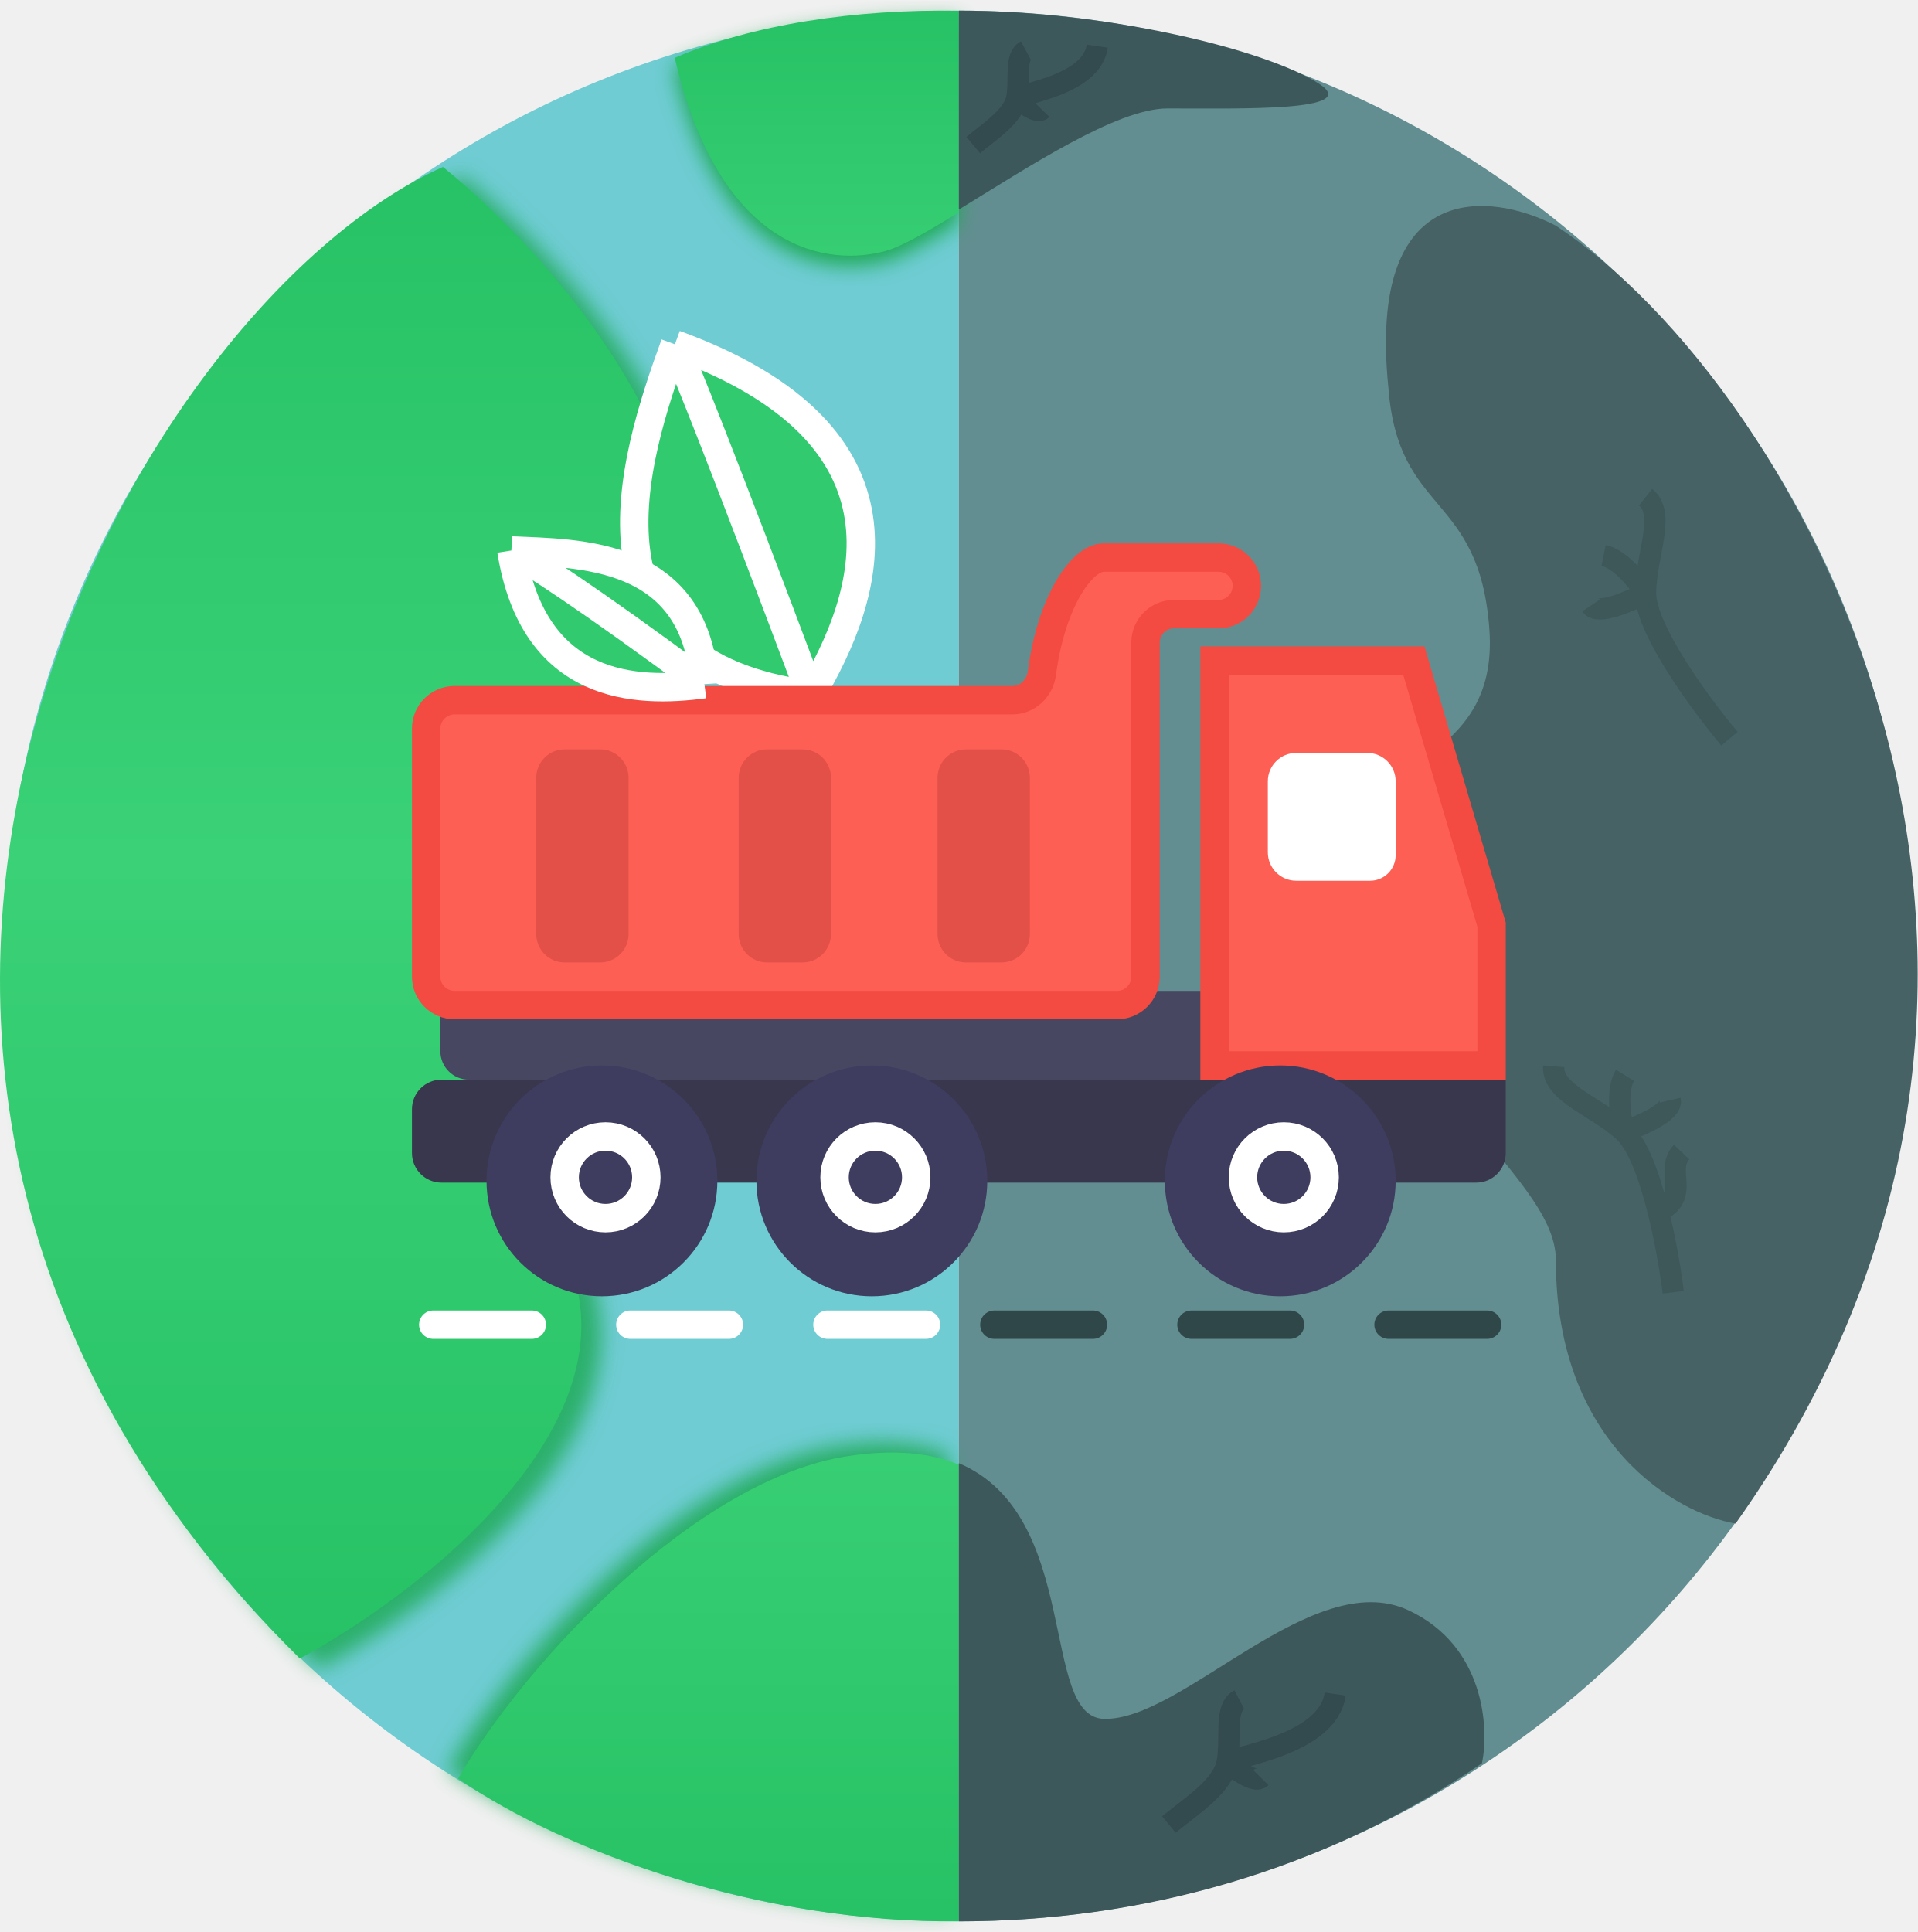
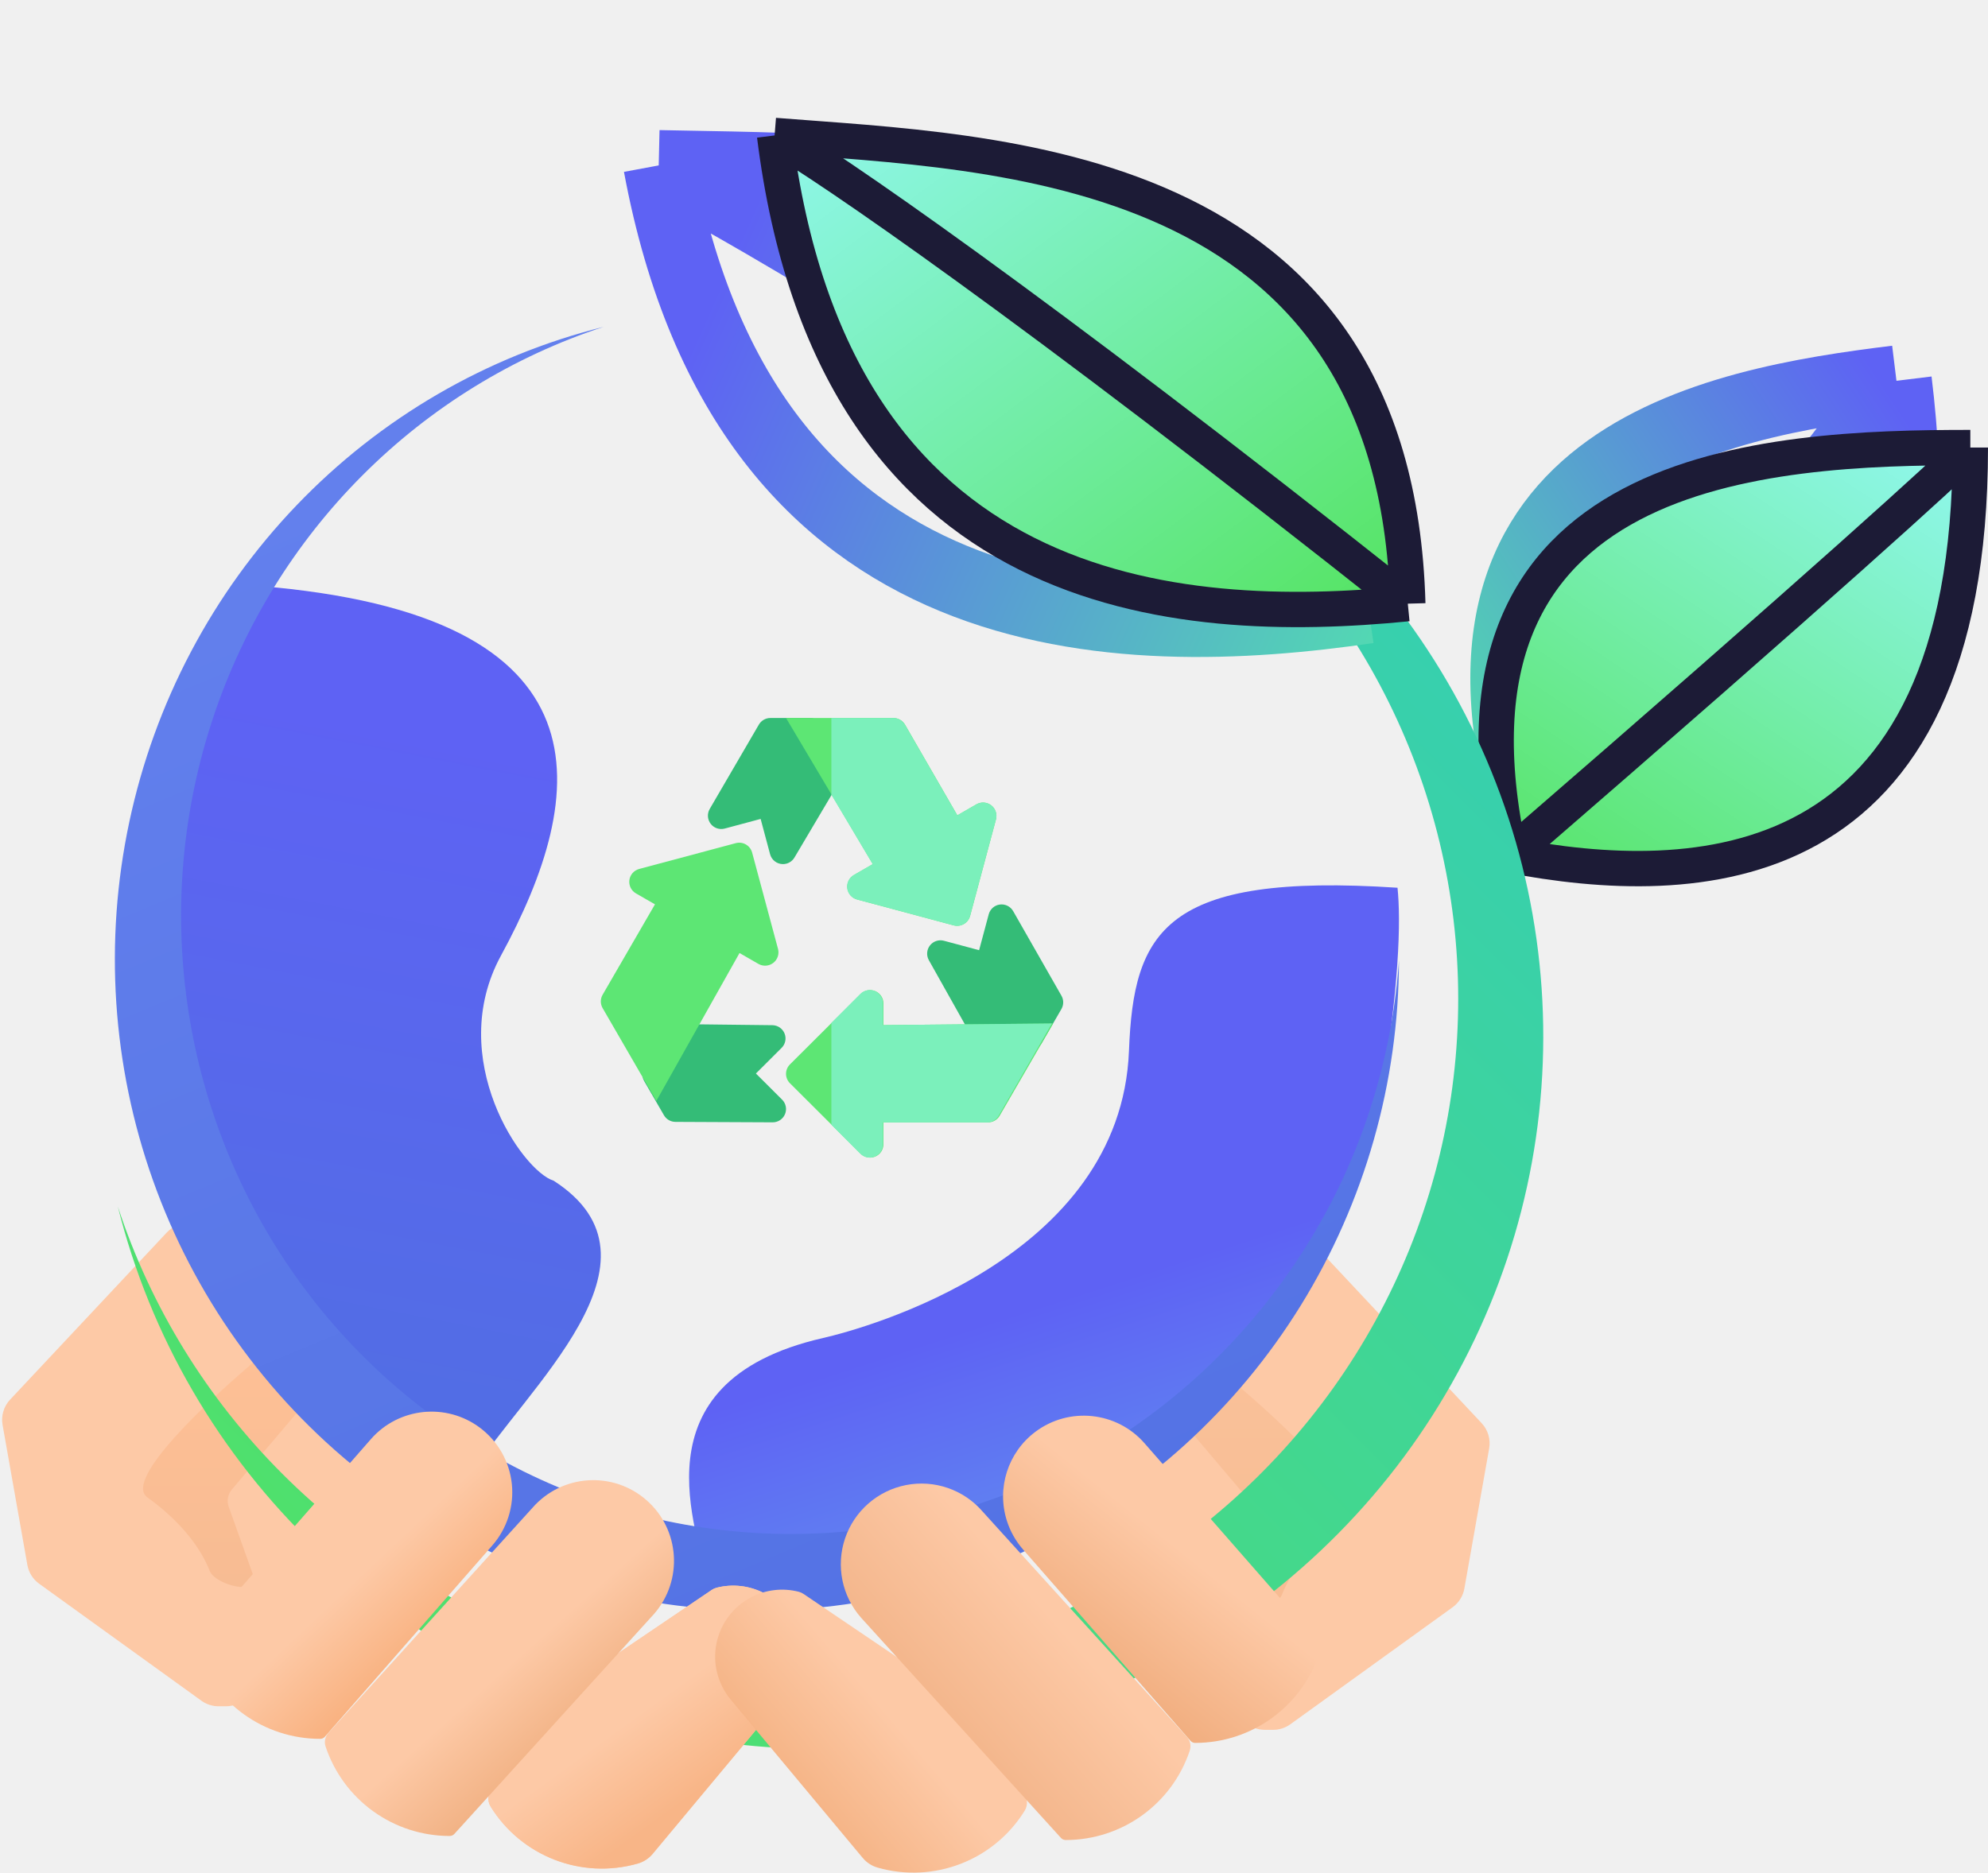
- <svg xmlns="http://www.w3.org/2000/svg" viewBox="0 0 540 544" fill="none">
-   <path d="M1 272c0 148.565 120.435 269 269 269V3C121.435 3 1 123.435 1 272z" fill="#6ECCD2" />
-   <path d="M539 272c0 148.565-120.435 269-269 269V3c148.565 0 269 120.435 269 269z" fill="#628E91" />
-   <g filter="url(#filter0_d)">
-     <path d="M181.691 202.248c38.347-56-21.999-126.832-56.965-155.248C36.501 86.505-83.68 300.663 84.435 467c37.05-20.099 105.453-74.158 68.774-124.059-18.062-24.951-19.452-70.693 28.482-140.693z" fill="url(#paint0_linear)" />
-   </g>
-   <g filter="url(#filter1_d)">
-     <path d="M238.744 410.002c-42.37 6.442-90.064 57.059-109.744 90.786 29.867 20.79 86.128 40.888 141 40.195V412.416c-7.788-3.271-17.92-4.441-31.256-2.414z" fill="url(#paint1_linear)" />
-   </g>
-   <path d="M396.544 453.385c-26.968-12.516-63.618 31.291-85.746 30.596-18.081-.568-6.151-57.316-40.798-71.981v129c51.171 0 102.342-13.907 147.289-44.503 2.075-9.735.83-33.098-20.745-43.112z" fill="#3D585B" />
-   <path d="M390.968 109.315c-6.101-59.36 28.887-55.245 47.143-45.768 69.328 45.768 160.841 210.118 50.61 365.453-16.408-2.774-50.61-22.052-50.61-74.2 0-25.658-54.075-50.623-54.075-117.888-1.387-23.578 38.13-20.804 35.357-59.638-2.773-38.833-25.651-31.899-28.425-67.959z" fill="#466265" />
-   <g filter="url(#filter2_d)">
-     <path d="M249.31 70.685C234.138 74.87 203.103 72.08 190 16.291c21.686-9.437 51.02-13.767 80-13.25v56.732c-8.595 5.32-15.996 9.618-20.69 10.912z" fill="url(#paint2_linear)" />
-   </g>
-   <path d="M371.542 23.65c11.887 7.785-22.104 6.884-42.827 6.884C314.403 30.534 289.219 47.28 270 59V3c42.136 0 86.988 11.12 101.542 20.65z" fill="#3D585B" />
-   <path d="M487 208c-7.879-9.379-23.636-30.717-23.636-41.034m0 0c0-10.318 5.909-22.276 0-26.966m0 26.966c-1.97-3.127-7.091-9.614-11.819-10.552m11.819 10.552c-4.334 2.344-13.473 6.331-15.364 3.517m23.161 193.386c-.696-5.679-2.129-14.395-4.229-22.787m-9.678-22.467c-7.55-7.032-20.33-10.861-19.732-18.379m19.732 18.379c-.944-3.571-2.199-11.738.339-15.835m-.339 15.835c4.671-1.571 13.821-5.538 13.052-8.839m-13.052 8.839c4.023 3.747 7.284 12.896 9.678 22.467m0 0c9.371-4.193 1.733-11.588 6.606-16.697" stroke="#3E585A" stroke-width="6" />
-   <path d="M329.12 513.73c6.307-5.164 15.103-10.661 16.421-17.433m0 0c1.318-6.771-.985-15.365 3.445-17.699m-3.445 17.699c1.677-1.803 28.335-4.748 30.445-19.3m-30.445 19.3c2.51 2.086 7.927 5.854 9.512 4.245M274.038 40.84c4.704-3.913 11.261-8.083 12.257-13.2m0 0c.995-5.116-.699-11.6 2.602-13.373m-2.602 13.373c1.251-1.366 21.092-3.65 22.694-14.642M286.295 27.64c1.863 1.57 5.884 4.402 7.067 3.184" stroke="#334B4E" stroke-width="6" />
-   <path d="M424 304H124.324a8.324 8.324 0 00-8.324 8.324v12.352a8.324 8.324 0 008.324 8.324h291.352a8.324 8.324 0 008.324-8.324V304z" fill="#38374E" />
-   <rect x="124" y="279" width="222" height="25" rx="8" fill="#484761" />
-   <path d="M342 186h56.121L420 260.335V300h-78V186z" fill="#FE5F55" stroke="#F34B41" stroke-width="8" />
-   <path d="M365 215h20a5 5 0 015 5v20.8a4.2 4.2 0 01-4.2 4.2H365a5 5 0 01-5-5v-20a5 5 0 015-5z" fill="#fff" stroke="#fff" stroke-width="6" stroke-linecap="round" />
-   <path d="M190.046 96.945c70.618 25.748 54.724 71.007 38.263 98.717-68.154-8.948-50.286-65.686-38.263-98.717z" fill="#31CA6E" />
-   <path d="M228.309 195.662c-25.17-67.168-35.996-93.798-38.263-98.717m38.263 98.717c16.461-27.71 32.355-72.969-38.263-98.717m38.263 98.717c-68.154-8.948-50.286-65.686-38.263-98.717" stroke="#fff" stroke-width="8" />
-   <path d="M128 197.154h157.086c4.277 0 7.755-3.378 8.303-7.62C295.971 169.545 304.581 157 310.766 157h32.272a7.962 7.962 0 110 15.923h-12.479a8 8 0 00-8 8V275a8 8 0 01-8 8H128a8 8 0 01-8-8v-69.846a8 8 0 018-8z" fill="#FE5F55" stroke="#F34B41" stroke-width="8" />
-   <rect x="155" y="215" width="18" height="52" rx="4" fill="#E25047" stroke="#E25047" stroke-width="8" />
-   <rect x="268" y="215" width="18" height="52" rx="4" fill="#E25047" stroke="#E25047" stroke-width="8" />
-   <rect x="212" y="215" width="18" height="52" rx="4" fill="#E25047" stroke="#E25047" stroke-width="8" />
-   <circle cx="169.5" cy="332.5" r="32.5" fill="#3F3D5F" />
-   <circle cx="170.5" cy="331.5" r="11.5" stroke="#fff" stroke-width="8" />
-   <circle cx="245.5" cy="332.5" r="32.5" fill="#3F3D5F" />
-   <circle cx="246.5" cy="331.5" r="11.5" stroke="#fff" stroke-width="8" />
-   <circle cx="360.5" cy="332.5" r="32.5" fill="#3F3D5F" />
-   <circle cx="361.5" cy="331.5" r="11.5" stroke="#fff" stroke-width="8" />
-   <path d="M144 155c6.271 39.314 35.126 40.229 54.346 37.635C196.014 155.107 162.559 155.848 144 155z" fill="#31CA6E" />
-   <path d="M198.346 192.635C165.635 168.305 148.486 157.408 144 155m54.346 37.635c-19.22 2.594-48.075 1.679-54.346-37.635m54.346 37.635C196.014 155.107 162.559 155.848 144 155" stroke="#fff" stroke-width="8" />
-   <path d="M122 373h140" stroke="#fff" stroke-width="8" stroke-linecap="round" stroke-linejoin="round" stroke-dasharray="27.75 27.75" />
-   <path d="M280 373h140" stroke="#304749" stroke-width="8" stroke-linecap="round" stroke-linejoin="round" stroke-dasharray="27.75 27.75" />
+ <svg xmlns="http://www.w3.org/2000/svg" width="675" height="636" viewBox="0 0 675 636" fill="none">
+   <path d="M432.27 587.5h-2.799a9.998 9.998 0 01-6.86-2.725l-85.602-80.723c-4.294-4.048-4.166-10.915.275-14.801l69.281-60.621a10.005 10.005 0 015.656-2.431l29.403-2.744a10.003 10.003 0 018.225 3.117l53.227 56.776a9.998 9.998 0 012.551 8.582l-8.42 47.576a9.999 9.999 0 01-3.997 6.367l-55.09 39.737a9.997 9.997 0 01-5.85 1.89z" fill="#FDC9A6" />
+   <path d="M427.764 513.861l-24.985-29.49a6.001 6.001 0 01-.008-7.748l6.443-7.635c2.104-2.494 5.808-2.86 8.313-.768 18.716 15.635 47.085 42.38 38.973 48.28-11.925 8.655-18.239 17.503-21.266 25.154-1.378 3.483-11.477 7.139-13.944 4.32a3.336 3.336 0 01-.631-3.319l8.178-22.898a5.999 5.999 0 00-1.073-5.896z" fill="url(#paint0_linear)" />
+   <path d="M74.23 579.5h2.489c2.734 0 5.349-1.12 7.236-3.098l73.2-76.75a9.998 9.998 0 00.249-13.533l-57.283-64.661a10.003 10.003 0 00-6.556-3.325l-28.69-2.678a10.002 10.002 0 00-8.224 3.117L3.424 475.348a10 10 0 00-2.551 8.582l8.42 47.576a10 10 0 003.997 6.367l55.09 39.737a9.997 9.997 0 005.85 1.89z" fill="#FDC9A6" />
+   <path d="M78.736 505.861l24.985-29.49a6.001 6.001 0 00.008-7.748l-6.443-7.635c-2.104-2.494-5.808-2.86-8.313-.768C70.257 475.855 41.888 502.6 50 508.5c11.925 8.655 18.239 17.503 21.266 25.154 1.378 3.483 11.477 7.139 13.944 4.32a3.336 3.336 0 00.631-3.319l-8.178-22.898a5.999 5.999 0 011.073-5.896z" fill="url(#paint1_linear)" />
+   <path d="M521.257 285.85c84.181-104.938 116.85-148.071 122.662-156.521M521.257 285.85c57.059 5.151 141.11-6.275 122.662-156.521M521.257 285.85c-42.689-130.914 60.969-148.946 122.662-156.521" stroke="url(#paint2_linear)" stroke-width="24" />
+   <path d="M669 152c0 149.287-94.177 150.368-156.362 138.469C483.307 157.193 599.985 152 669 152z" fill="url(#paint3_linear)" />
+   <path d="M512.638 290.469C619.611 197.868 661.452 159.573 669 152M512.638 290.469C574.823 302.368 669 301.287 669 152M512.638 290.469C483.307 157.193 599.985 152 669 152" stroke="#1C1B36" stroke-width="12" />
+   <path d="M170.093 324.558C199.728 270.138 209.449 208.863 87.79 199c-34.987 80.963-74.988 250.71 71.957 302 18.687-29.59 70.148-73 28.237-100-10.735-3.288-36.92-41.5-17.891-76.442z" fill="url(#paint4_linear)" />
+   <path d="M383.33 356.857c1.575-40.526 11.904-60.564 91.178-55.357 1.128 11.069.832 32.65-6.508 77l-16 45-15.627 23.883-59.982 51.832c-30.594 11.307-96.208 59.255-136.69 37.471-1.658-15.462-25.92-67.279 39.786-82.273 14.04-3.204 101.097-26.902 103.843-97.556z" fill="url(#paint5_linear)" />
+   <path d="M431.265 440.758c-19.999 25.81-45.685 46.503-74.99 60.42-29.308 13.916-61.422 20.669-93.765 19.716-32.345-.953-64.018-9.585-92.48-25.203-28.461-15.621-52.918-37.792-71.408-64.736-18.49-26.942-30.498-57.909-35.061-90.414a212.978 212.978 0 018.788-96.75c10.34-31.11 27.724-59.328 50.755-82.389 23.032-23.062 51.07-40.324 81.866-50.402-39.683 9.896-75.826 30.91-104.305 60.645-28.48 29.734-48.15 66.992-56.765 107.523-8.615 40.531-5.83 82.703 8.038 121.704 13.869 39.004 38.262 73.264 70.397 98.878 32.135 25.613 70.718 41.546 111.347 45.981 40.63 4.435 81.67-2.806 118.439-20.898 36.769-18.093 67.786-46.305 89.513-81.422 21.725-35.117 33.287-75.723 33.366-117.185-2.919 41.766-18.158 81.674-43.735 114.532z" fill="url(#paint6_linear)" />
+   <path d="M406.062 158.55c28.651 22.201 51.623 50.714 67.071 83.246 15.449 32.534 22.945 68.184 21.887 104.088-1.058 35.905-10.641 71.065-27.978 102.66-17.34 31.595-41.952 58.745-71.863 79.27-29.908 20.526-64.284 33.856-100.367 38.921a236.43 236.43 0 01-107.402-9.755c-34.535-11.479-65.86-30.776-91.46-56.343-25.6-25.568-44.762-56.693-55.95-90.879 10.986 44.052 34.313 84.174 67.321 115.788 33.008 31.615 74.368 53.45 119.361 63.014 44.993 9.564 91.808 6.472 135.103-8.923 43.298-15.395 81.33-42.474 109.763-78.146 28.433-35.673 46.12-78.504 51.043-123.606 4.923-45.103-3.115-90.661-23.199-131.478-20.084-40.817-51.402-75.249-90.385-99.368-38.983-24.117-84.059-36.952-130.087-37.039 46.365 3.24 90.666 20.157 127.142 48.55z" fill="url(#paint7_linear)" />
+   <path d="M66.589 560.199a4.784 4.784 0 01.934-4.673l58.395-66.742a27.405 27.405 0 0137.06-3.877 27.404 27.404 0 0110.811 19.068 27.406 27.406 0 01-6.63 20.893l-56.848 64.97c-.402.46-.984.723-1.595.723a44.401 44.401 0 01-42.127-30.362z" fill="url(#paint8_linear)" />
+   <path d="M167.284 607.03c-1.604 1.833-1.972 4.475-.691 6.546a44.41 44.41 0 0049.958 19.334 10.256 10.256 0 005.058-3.298l44.817-53.781a22.75 22.75 0 00-7.004-34.755 22.748 22.748 0 00-16.144-1.834 5.287 5.287 0 00-1.639.759l-37.907 25.661a6.036 6.036 0 00-1.152 1.018l-35.296 40.35z" fill="#FDC9A6" />
+   <path d="M167.284 607.03c-1.604 1.833-1.972 4.475-.691 6.546a44.41 44.41 0 0049.958 19.334 10.256 10.256 0 005.058-3.298l44.817-53.781a22.75 22.75 0 00-7.004-34.755 22.748 22.748 0 00-16.144-1.834 5.287 5.287 0 00-1.639.759l-37.907 25.661a6.036 6.036 0 00-1.152 1.018l-35.296 40.35z" fill="url(#paint9_linear)" />
+   <path d="M110.553 593.183a4.712 4.712 0 01.977-4.66l69.343-76.521a27.4 27.4 0 0141.241 36.086l-67.826 74.745a2.171 2.171 0 01-1.608.712 44.41 44.41 0 01-25.965-8.381 44.412 44.412 0 01-16.162-21.981z" fill="url(#paint10_linear)" />
+   <path d="M447.932 561.573a4.781 4.781 0 00-.934-4.673l-58.395-66.742a27.403 27.403 0 00-37.06-3.878 27.405 27.405 0 00-9.675 30.208 27.391 27.391 0 005.496 9.754l56.846 64.97c.403.459.984.723 1.595.723a44.403 44.403 0 0042.127-30.362z" fill="url(#paint11_linear)" />
+   <path d="M347.239 608.404c1.603 1.833 1.972 4.475.69 6.546a44.405 44.405 0 01-49.958 19.334 10.25 10.25 0 01-5.057-3.298l-44.823-53.785a22.75 22.75 0 017.004-34.755 22.742 22.742 0 0116.144-1.834 5.287 5.287 0 011.639.759l37.912 25.661c.426.289.814.631 1.153 1.019l35.296 40.353z" fill="url(#paint12_linear)" />
+   <path d="M403.968 594.556a4.71 4.71 0 00-.977-4.659l-69.343-76.521a27.4 27.4 0 10-41.239 36.086l67.824 74.745c.412.453.996.712 1.608.712a44.404 44.404 0 0042.127-30.363z" fill="url(#paint13_linear)" />
+   <path d="M464.611 206.514C319.475 109.121 243.502 65.712 223.658 56.181m240.953 150.333c-84.218 12.342-210.959 11.056-240.953-150.333m240.953 150.333C452.02 52.141 305.19 58.074 223.658 56.181" stroke="url(#paint14_linear)" stroke-width="24" />
+   <path d="M263 46c19.859 159.021 136.714 166.758 215 159.021C473.855 53.736 338.12 52.017 263 46z" fill="url(#paint15_linear)" />
+   <path d="M478 205.021C348.827 102.56 280.845 56.315 263 46m215 159.021c-78.286 7.737-195.141 0-215-159.021m215 159.021C473.855 53.736 338.12 52.017 263 46" stroke="#1C1B36" stroke-width="12" />
+   <path d="M266.537 378.398a4.52 4.52 0 01-4.17 2.774h-.021l-33.011-.151a4.52 4.52 0 01-3.895-2.253l-2.748-4.745-3.932-6.793-.038-.069a4.5 4.5 0 01-.027-4.46l7.079-12.595a4.556 4.556 0 013.995-2.302l7.615.089 24.866.289a4.517 4.517 0 014.132 2.808 4.491 4.491 0 01-.99 4.886l-8.733 8.716 8.905 8.883a4.5 4.5 0 01.973 4.923zm93.857-35.716l-2.839 4.925-3.888 6.738a4.533 4.533 0 01-3.864 2.264l-14.49.178h-.057a4.525 4.525 0 01-3.943-2.309l-3.695-6.579-12.24-21.799a4.534 4.534 0 01.373-4.997 4.521 4.521 0 014.743-1.597l11.95 3.203 3.265-12.19a4.518 4.518 0 013.788-3.318 4.527 4.527 0 014.509 2.242l16.397 28.73a4.523 4.523 0 01-.009 4.509zm-81.45-96.613a4.533 4.533 0 00-3.896-2.219h-13.474a4.533 4.533 0 00-3.914 2.25l-16.68 28.632a4.543 4.543 0 00.312 5.041 4.527 4.527 0 004.774 1.629l12.198-3.274 3.206 11.982a4.535 4.535 0 004.378 3.364 4.53 4.53 0 003.896-2.224l16.614-28.054a4.544 4.544 0 00-.001-4.632l-7.413-12.495z" fill="#34BC77" />
+   <path d="M262.545 327.034a4.55 4.55 0 01-5.039.329l-6.411-3.69-13.478 23.971-14.765 26.255-3.952-6.825-.038-.07-14.253-24.627a4.515 4.515 0 010-4.529l17.779-30.709-6.46-3.72a4.528 4.528 0 01-2.231-4.515 4.534 4.534 0 013.327-3.784l32.793-8.763a4.544 4.544 0 015.561 3.2l8.786 32.712a4.525 4.525 0 01-1.619 4.765zm95.033 20.564l-3.901 6.734-14.247 24.6a4.543 4.543 0 01-3.931 2.262h-.003l-35.535-.006v7.436a4.528 4.528 0 01-4.538 4.526 4.549 4.549 0 01-3.212-1.327l-23.995-23.922a4.511 4.511 0 010-6.398l23.995-23.924a4.553 4.553 0 014.948-.982 4.528 4.528 0 012.802 4.182v7.379l27.581-.268 30.036-.292zm-19.406-69.314l-8.783 32.786a4.544 4.544 0 01-5.56 3.211l-32.783-8.786a4.542 4.542 0 01-1.096-8.319l6.411-3.702-18.15-30.558-11.325-19.066h36.475c1.622 0 3.123.866 3.935 2.27l8.359 14.49 9.403 16.297 6.458-3.73a4.538 4.538 0 016.656 5.107z" fill="#5DE674" />
+   <path d="M327.259 347.89l-27.448.268v-7.379a4.529 4.529 0 00-2.789-4.182 4.514 4.514 0 00-4.924.982l-9.812 9.83v34.585l9.812 9.829a4.515 4.515 0 004.924.983 4.529 4.529 0 002.789-4.182v-7.436l35.364.006h.002a4.516 4.516 0 003.912-2.262l14.179-24.6 3.882-6.734-29.891.292zm9.292-74.383a4.55 4.55 0 00-5.044-.33l-6.468 3.73-9.415-16.297-8.371-14.49a4.555 4.555 0 00-3.94-2.27h-21.027v26.057l14.017 23.567-6.419 3.702a4.547 4.547 0 00-2.234 4.526 4.543 4.543 0 003.332 3.793l32.827 8.786a4.548 4.548 0 005.567-3.211l8.796-32.786a4.537 4.537 0 00-1.621-4.777z" fill="#7BF0BB" />
  <defs>
-     <linearGradient id="paint0_linear" x1="97.289" y1="47" x2="97.289" y2="467" gradientUnits="userSpaceOnUse">
-       <stop stop-color="#27C265" />
-       <stop offset=".463" stop-color="#3AD177" />
-       <stop offset="1" stop-color="#27C265" />
+     <linearGradient id="paint0_linear" x1="428.712" y1="464.5" x2="428.712" y2="560.5" gradientUnits="userSpaceOnUse">
+       <stop stop-color="#FAC199" />
+       <stop offset="1" stop-color="#F6BB92" />
    </linearGradient>
-     <linearGradient id="paint1_linear" x1="199.847" y1="409" x2="199.847" y2="539.643" gradientUnits="userSpaceOnUse">
-       <stop stop-color="#38CF74" />
-       <stop offset="1" stop-color="#27C265" />
+     <linearGradient id="paint1_linear" x1="77.788" y1="456.5" x2="77.788" y2="552.5" gradientUnits="userSpaceOnUse">
+       <stop stop-color="#FEC096" />
+       <stop offset="1" stop-color="#F6BB92" />
    </linearGradient>
-     <linearGradient id="paint2_linear" x1="230" y1="3" x2="230" y2="72" gradientUnits="userSpaceOnUse">
-       <stop stop-color="#27C265" />
-       <stop offset="1" stop-color="#37CE73" />
+     <linearGradient id="paint2_linear" x1="637.907" y1="128.161" x2="490.458" y2="225.611" gradientUnits="userSpaceOnUse">
+       <stop stop-color="#5E62F4" />
+       <stop offset="1" stop-color="#52D1B3" />
    </linearGradient>
-     <filter id="filter0_d" x="0" y="44.225" width="205.098" height="431.098" filterUnits="userSpaceOnUse" color-interpolation-filters="sRGB">
-       <feFlood flood-opacity="0" result="BackgroundImageFix" />
-       <feColorMatrix in="SourceAlpha" values="0 0 0 0 0 0 0 0 0 0 0 0 0 0 0 0 0 0 127 0" />
-       <feOffset dx="5.549" dy="2.775" />
-       <feGaussianBlur stdDeviation="2.775" />
-       <feColorMatrix values="0 0 0 0 0.117 0 0 0 0 0.667 0 0 0 0 0.337 0 0 0 0.83 0" />
-       <feBlend in2="BackgroundImageFix" result="effect1_dropShadow" />
-       <feBlend in="SourceGraphic" in2="effect1_dropShadow" result="shape" />
-     </filter>
-     <filter id="filter1_d" x="120.676" y="400.676" width="152.098" height="143.098" filterUnits="userSpaceOnUse" color-interpolation-filters="sRGB">
-       <feFlood flood-opacity="0" result="BackgroundImageFix" />
-       <feColorMatrix in="SourceAlpha" values="0 0 0 0 0 0 0 0 0 0 0 0 0 0 0 0 0 0 127 0" />
-       <feOffset dx="-2.775" dy="-2.775" />
-       <feGaussianBlur stdDeviation="2.775" />
-       <feColorMatrix values="0 0 0 0 0.118 0 0 0 0 0.667 0 0 0 0 0.337 0 0 0 0.86 0" />
-       <feBlend in2="BackgroundImageFix" result="effect1_dropShadow" />
-       <feBlend in="SourceGraphic" in2="effect1_dropShadow" result="shape" />
-     </filter>
-     <filter id="filter2_d" x="184.451" y=".226" width="91.098" height="80.098" filterUnits="userSpaceOnUse" color-interpolation-filters="sRGB">
-       <feFlood flood-opacity="0" result="BackgroundImageFix" />
-       <feColorMatrix in="SourceAlpha" values="0 0 0 0 0 0 0 0 0 0 0 0 0 0 0 0 0 0 127 0" />
-       <feOffset dy="2.775" />
-       <feGaussianBlur stdDeviation="2.775" />
-       <feColorMatrix values="0 0 0 0 0.118 0 0 0 0 0.667 0 0 0 0 0.337 0 0 0 1 0" />
-       <feBlend in2="BackgroundImageFix" result="effect1_dropShadow" />
-       <feBlend in="SourceGraphic" in2="effect1_dropShadow" result="shape" />
-     </filter>
+     <linearGradient id="paint3_linear" x1="638.748" y1="118.286" x2="512.099" y2="308.86" gradientUnits="userSpaceOnUse">
+       <stop offset=".079" stop-color="#90F7EC" />
+       <stop offset="1" stop-color="#54E360" />
+     </linearGradient>
+     <linearGradient id="paint4_linear" x1="266.623" y1="270.885" x2="216.392" y2="528.326" gradientUnits="userSpaceOnUse">
+       <stop stop-color="#5E62F4" />
+       <stop offset="1" stop-color="#506FE2" />
+     </linearGradient>
+     <linearGradient id="paint5_linear" x1="362.561" y1="599.379" x2="276.786" y2="333.505" gradientUnits="userSpaceOnUse">
+       <stop stop-color="#63ABED" />
+       <stop offset=".542" stop-color="#5E62F4" />
+     </linearGradient>
+     <linearGradient id="paint6_linear" x1="233.992" y1="111" x2="441.874" y2="608.293" gradientUnits="userSpaceOnUse">
+       <stop stop-color="#6380ED" />
+       <stop offset="1" stop-color="#506FE2" />
+     </linearGradient>
+     <linearGradient id="paint7_linear" x1="40" y1="594" x2="524" y2="110" gradientUnits="userSpaceOnUse">
+       <stop stop-color="#54E360" />
+       <stop offset="1" stop-color="#32CCBC" />
+     </linearGradient>
+     <linearGradient id="paint8_linear" x1="117.5" y1="539.5" x2="141.5" y2="565" gradientUnits="userSpaceOnUse">
+       <stop stop-color="#FDC9A6" />
+       <stop offset="1" stop-color="#F8AF7C" />
+     </linearGradient>
+     <linearGradient id="paint9_linear" x1="224.5" y1="576.5" x2="244" y2="603.5" gradientUnits="userSpaceOnUse">
+       <stop stop-color="#FDC9A6" />
+       <stop offset="1" stop-color="#F8B587" />
+     </linearGradient>
+     <linearGradient id="paint10_linear" x1="175.5" y1="563" x2="195.5" y2="585.5" gradientUnits="userSpaceOnUse">
+       <stop stop-color="#FDC9A6" />
+       <stop offset="1" stop-color="#F2B386" />
+     </linearGradient>
+     <linearGradient id="paint11_linear" x1="405.5" y1="530" x2="369" y2="575.5" gradientUnits="userSpaceOnUse">
+       <stop stop-color="#FDC9A6" />
+       <stop offset="1" stop-color="#EFA978" />
+     </linearGradient>
+     <linearGradient id="paint12_linear" x1="310" y1="592" x2="279.5" y2="618" gradientUnits="userSpaceOnUse">
+       <stop stop-color="#FDC9A6" />
+       <stop offset="1" stop-color="#F5B486" />
+     </linearGradient>
+     <linearGradient id="paint13_linear" x1="366" y1="559" x2="315" y2="604" gradientUnits="userSpaceOnUse">
+       <stop stop-color="#FDC9A6" />
+       <stop offset="1" stop-color="#F0AF82" />
+     </linearGradient>
+     <linearGradient id="paint14_linear" x1="473.983" y1="207.456" x2="241.008" y2="103.919" gradientUnits="userSpaceOnUse">
+       <stop stop-color="#53D9B2" />
+       <stop offset="1" stop-color="#5E62F4" />
+     </linearGradient>
+     <linearGradient id="paint15_linear" x1="263" y1="46" x2="417.493" y2="252.31" gradientUnits="userSpaceOnUse">
+       <stop stop-color="#90F7EC" />
+       <stop offset="1" stop-color="#54E360" />
+     </linearGradient>
  </defs>
</svg>
